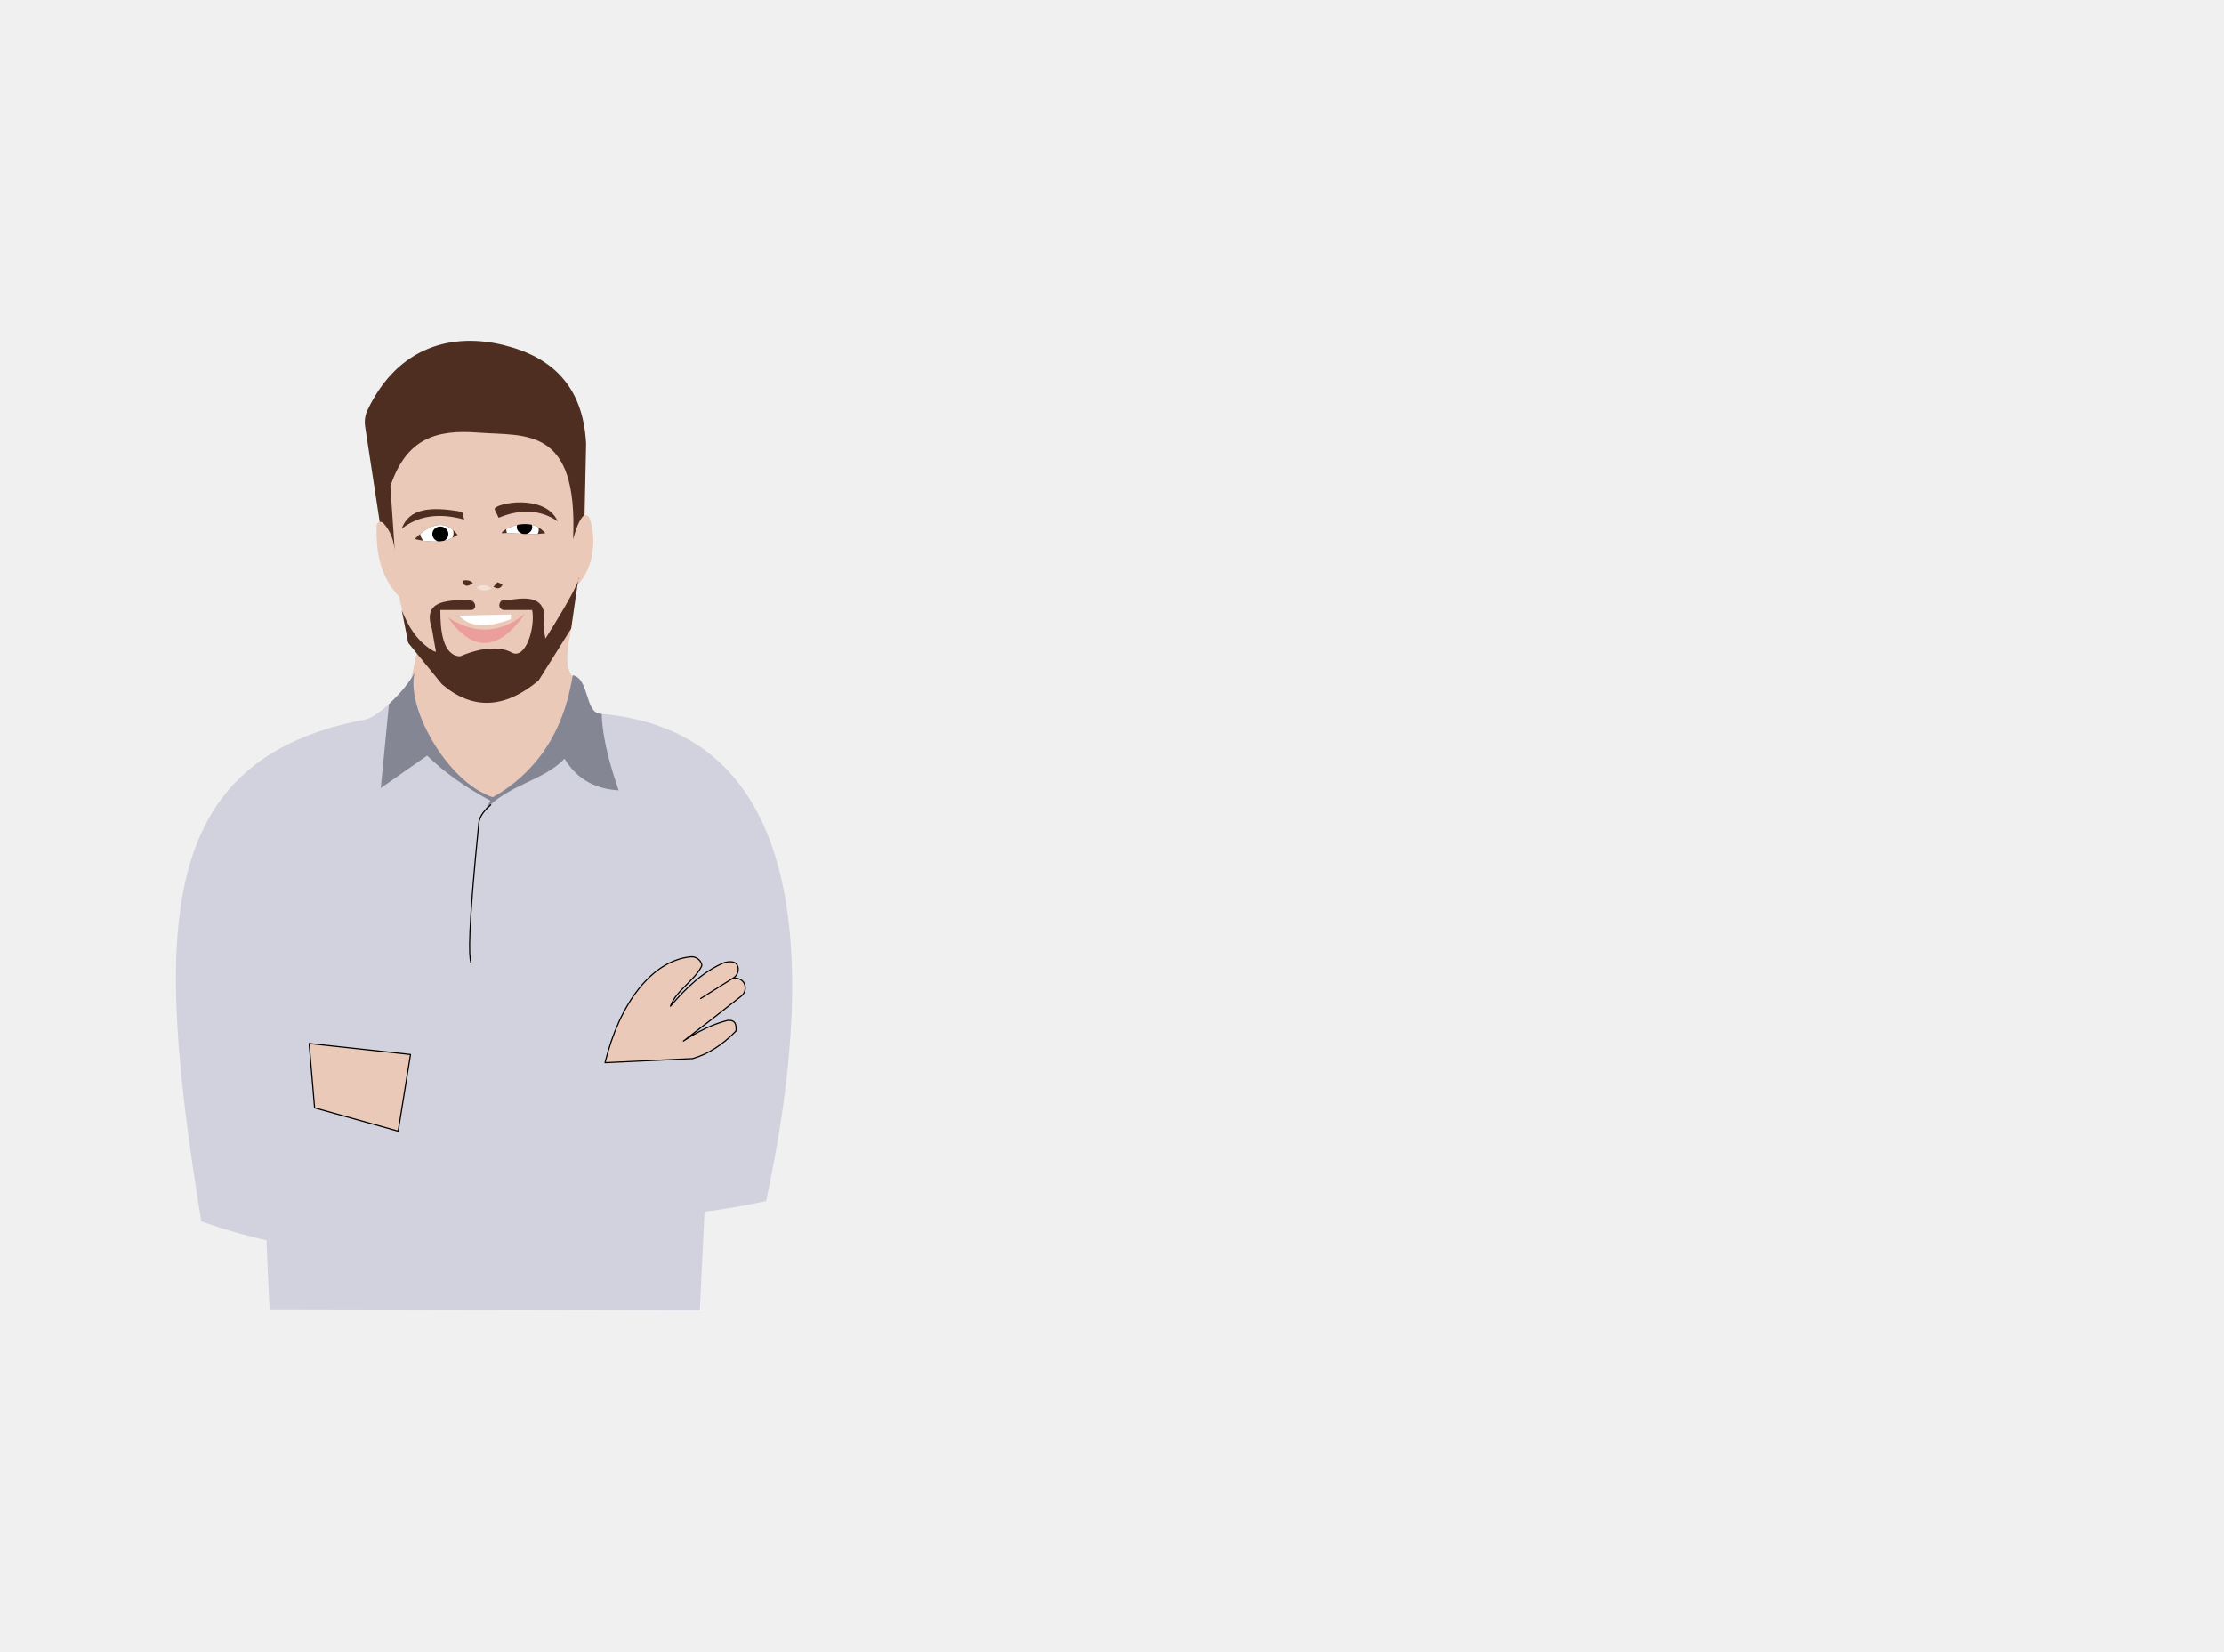
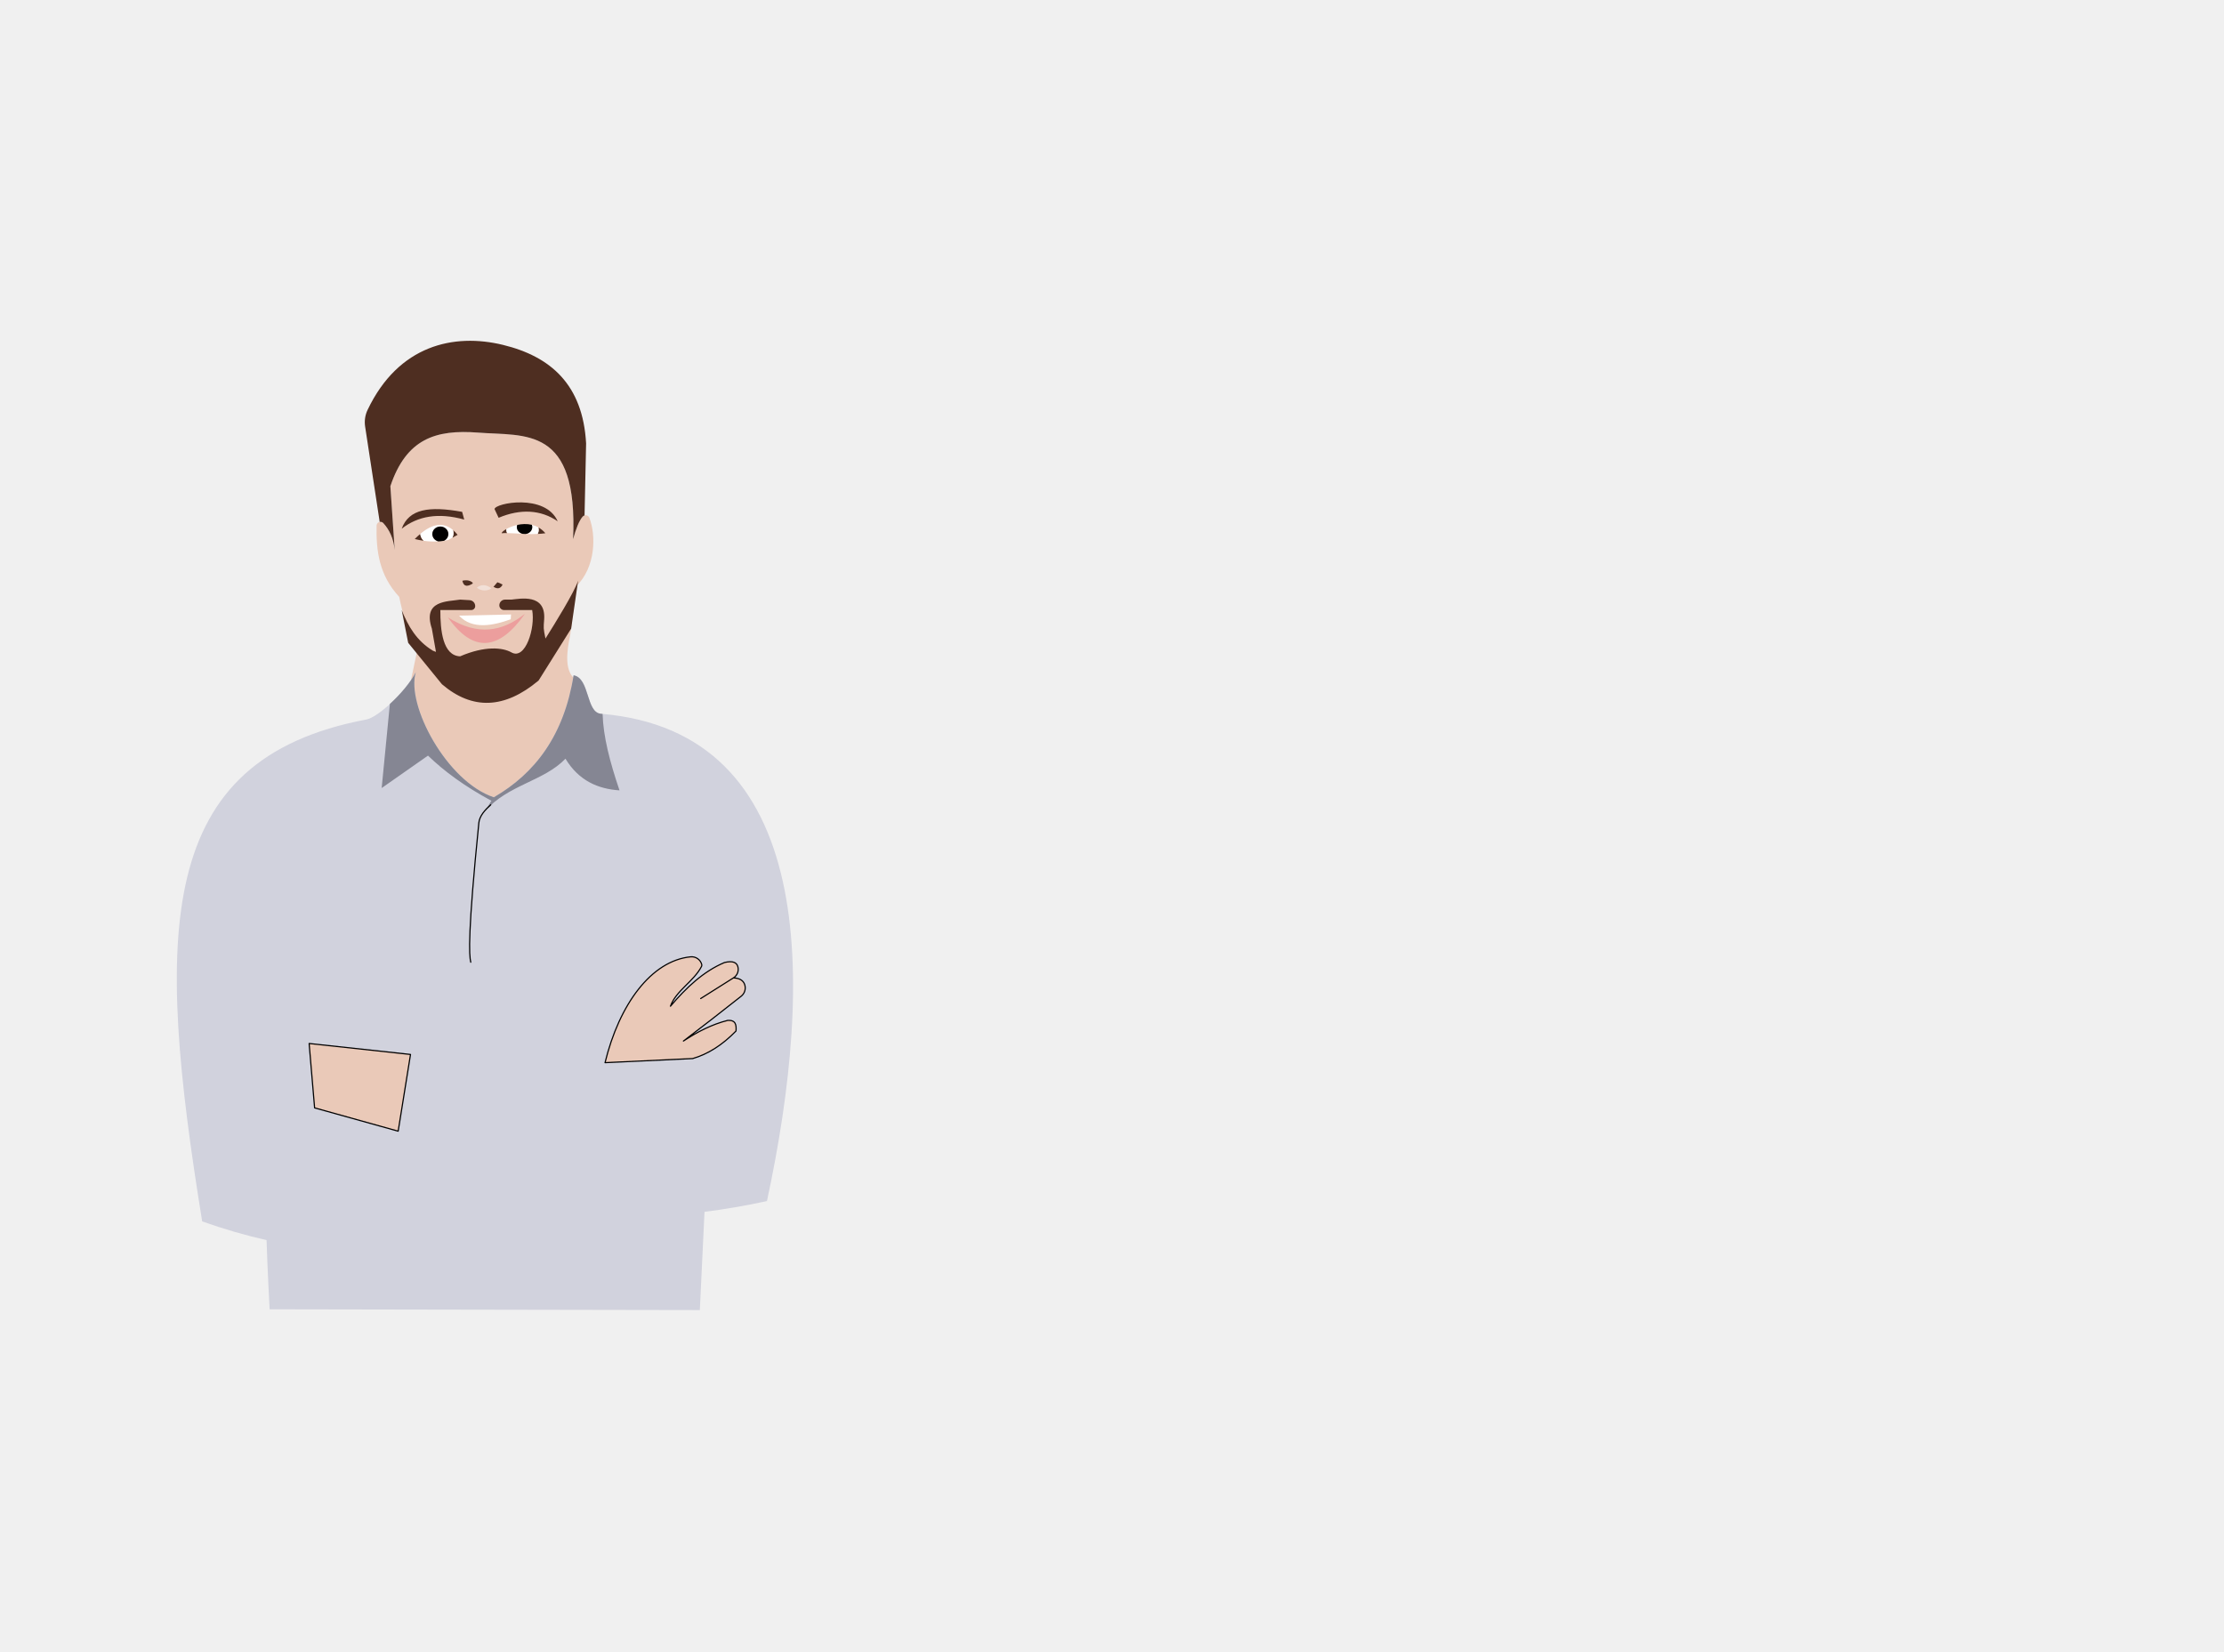
- <svg xmlns="http://www.w3.org/2000/svg" width="100%" height="100%" viewBox="0 0 1920 1426" version="1.1" xml:space="preserve" style="fill-rule:evenodd;clip-rule:evenodd;stroke-linecap:round;stroke-linejoin:round;stroke-miterlimit:1.5;">
-   <g id="Artboard1" transform="matrix(1,0,0,1.31963,0,0)">
-     <rect x="0" y="0" width="1920" height="1080" style="fill:none;" />
-     <g transform="matrix(1,0,0,1,-114.889,-77.4578)">
-       <g>
-         <g transform="matrix(1,0,0,0.757788,-363.645,-63.4526)">
-           <path d="M807.261,642.616C807.261,642.616 797.132,576.333 793.749,554.192C793.002,549.301 793.738,544.299 795.864,539.832C822.606,483.726 870.445,473.431 912.676,483.669C954.004,493.689 981.731,518.066 984.523,568.762L982.516,661.882C915.968,678.538 837.089,730.197 807.261,642.616Z" style="fill:rgb(78,46,33);" />
-         </g>
-         <g transform="matrix(1,0,0,0.757788,-363.645,-63.4526)">
-           <path d="M970.876,733.729C967.417,749.706 966.43,763.706 973.686,771.112L984.924,806.378L960,878.15L876.552,898.294L825.978,807.984L838.421,748.981C830.851,733.06 826.454,717.138 823.169,701.217C805.766,682.435 803.173,661.314 803.65,639.709C803.678,638.346 804.534,637.137 805.811,636.659C807.088,636.181 808.527,636.53 809.444,637.54C815.386,644.018 819.127,652.698 819.556,664.691L815.542,605.689C829.244,564.862 854.551,556.56 891.193,559.416C932.014,562.598 977.733,553.242 973.284,651.446C975.807,642.19 978.537,635.431 981.542,631.967C982.322,631.065 983.514,630.632 984.691,630.822C985.869,631.012 986.863,631.799 987.32,632.901C993.165,648.167 992.885,675.407 976.094,691.985L970.876,733.729" style="fill:rgb(234,201,184);" />
-         </g>
-         <g transform="matrix(1,0,0,0.757788,-363.645,-63.4526)">
-           <path d="M877.622,687.096C878.835,692.912 882.351,692.36 886.619,689.729L886.29,684.308L877.622,687.096Z" style="fill:rgb(78,46,33);" />
-         </g>
-         <g transform="matrix(1,0,0,0.757788,-363.645,-63.4526)">
-           <path d="M903.229,691.629C905.891,683.054 909.444,683.389 913.422,687.969C911.73,694.093 908.428,695.589 903.229,691.629" style="fill:rgb(78,46,33);" />
-         </g>
-         <g transform="matrix(1,0,0,0.757788,-363.645,-63.4526)">
-           <path d="M911.604,646.292C920.209,645.393 934.423,648.39 949.365,646.292C935.466,630.023 911.604,643.325 911.604,646.292Z" style="fill:rgb(78,46,33);" />
-           <clipPath id="_clip1">
-             <path d="M911.604,646.292C920.209,645.393 934.423,648.39 949.365,646.292C935.466,630.023 911.604,643.325 911.604,646.292Z" />
-           </clipPath>
-           <g clip-path="url(#_clip1)">
-             <g transform="matrix(1.29798,0.0127831,-0.0116308,1.18099,-171.736,-132.883)">
-               <ellipse cx="854.319" cy="647.888" rx="10.789" ry="8.786" style="fill:white;" />
-             </g>
-             <ellipse cx="931.384" cy="641.011" rx="6.679" ry="6.015" />
-           </g>
-         </g>
-         <g transform="matrix(1,0,0,0.757788,-360.285,-64.011)">
-           <path d="M860.916,718.413L928.147,716.908C905.737,748.516 883.327,751.025 860.916,718.413Z" style="fill:none;" />
-           <clipPath id="_clip2">
-             <path d="M860.916,718.413L928.147,716.908C905.737,748.516 883.327,751.025 860.916,718.413Z" />
-           </clipPath>
-           <g clip-path="url(#_clip2)">
-             <path d="M857.669,716.908C886.413,737.266 909.894,732.309 930.418,714.853C930.313,729.395 915.384,742.234 884.59,749.104L857.669,716.908" style="fill:rgb(236,158,157);" />
-             <g transform="matrix(1,0,0,0.884845,0,82.0598)">
-               <path d="M869.947,712.6L870.867,718.19C882.161,732.902 900.627,728.8 916.106,722.427L916.608,712.6L869.947,712.6Z" style="fill:white;" />
-             </g>
-           </g>
-         </g>
-         <g transform="matrix(1,0,0,0.757788,-363.645,-63.4526)">
-           <path d="M909.613,708.507C909.613,705.793 911.813,703.593 914.527,703.593L920.029,703.593C927.526,702.873 949.954,698.115 948.308,720.779C947.764,728.272 947.553,728.019 949.446,737.193C957.243,724.855 974.502,696.988 977.624,687.226L978.047,684.308C978.216,684.877 978.055,685.879 977.624,687.226L971.625,728.6L943.528,773.414C914.088,798.113 886.27,799.022 860.042,776.625L830.934,740.902L825.314,712.6C830.853,726.472 838.199,739.213 852.313,747.726C853.178,748.068 854.042,748.398 854.905,748.718L851.349,728.6C843.181,704.077 864.787,705.37 875.753,703.593C875.753,703.593 880.238,703.855 883.975,704.074C886.735,704.235 888.865,706.565 888.779,709.328C888.779,709.329 888.779,709.329 888.779,709.33C888.722,711.152 887.228,712.6 885.404,712.6C877.628,712.6 858.686,712.6 858.686,712.6C858.634,730.001 860.703,751.943 875.753,752.563C897.165,743.33 912.572,744.912 920.029,749.16C932.162,756.071 940.817,727.95 937.973,712.6L913.705,712.6C912.619,712.6 911.579,712.169 910.811,711.402C910.044,710.634 909.613,709.594 909.613,708.508C909.613,708.508 909.613,708.507 909.613,708.507Z" style="fill:rgb(78,46,33);" />
-         </g>
-         <g transform="matrix(1,0,0,0.757788,-363.645,-63.4526)">
-           <path d="M708.806,1229.1C706.924,1236.62 711.314,1316.27 711.314,1316.27L1082.71,1316.94L1090.36,1156.17C1090.36,1156.17 710.687,1221.57 708.806,1229.1Z" style="fill:rgb(209,210,221);" />
-         </g>
-         <g id="Shirt" transform="matrix(1,0,0,0.757788,-363.645,-63.4526)">
-           <path d="M836.711,766.295C828.651,782.177 804.581,805.124 794.02,807.11C610.792,841.563 612.022,991.642 652.312,1240.41C762.886,1279.54 865.044,1274.49 960,1231.62C1002.76,1238.91 1065.89,1238.98 1139.88,1222.84C1181.13,1031.1 1182.61,817.611 996.539,802.139C983.56,801.059 987.043,771.414 972.967,768.941C964.671,820.798 939.725,853.628 904.096,874.248C863.479,860.746 828.215,794.602 836.711,766.295Z" style="fill:rgb(209,210,221);" />
-           <clipPath id="_clip3">
-             <path d="M836.711,766.295C828.651,782.177 804.581,805.124 794.02,807.11C610.792,841.563 612.022,991.642 652.312,1240.41C762.886,1279.54 865.044,1274.49 960,1231.62C1002.76,1238.91 1065.89,1238.98 1139.88,1222.84C1181.13,1031.1 1182.61,817.611 996.539,802.139C983.56,801.059 987.043,771.414 972.967,768.941C964.671,820.798 939.725,853.628 904.096,874.248C863.479,860.746 828.215,794.602 836.711,766.295Z" />
-           </clipPath>
-           <g clip-path="url(#_clip3)">
-             <path d="M896.411,886.273C916.305,863.338 947.138,860.525 965.927,840.939C977.399,859.926 994.01,867.065 1012.59,868.273C1000.16,831.709 993.778,801.499 1000.86,775.606L978.594,753.606L896.411,886.273Z" style="fill:rgb(133,134,147);" />
-             <path d="M815.261,784.273L807.261,866.273L847.261,838.273C861.485,852.073 879.778,865.421 903.636,878.15L907.584,874.409L847.927,766.801C828.976,747.541 818.212,753.754 815.261,784.273Z" style="fill:rgb(133,134,147);" />
-           </g>
-         </g>
-         <g transform="matrix(1,0,0,0.757788,-363.645,-63.4526)">
-           <path d="M745.406,1086.8L832.924,1096.26L822.28,1162.49L750.137,1142.38L745.406,1086.8Z" style="fill:rgb(234,201,184);stroke:black;stroke-width:1px;" />
-         </g>
-         <g transform="matrix(1,0,0,0.757788,-363.645,-63.4526)">
-           <path d="M1084.35,1018.56C1083.19,1014.31 1079.11,1011.52 1074.72,1011.98C1040.82,1015.39 1013.2,1052.84 1000.86,1103.36L1076.55,1099.81C1089.57,1096.04 1102.05,1088.23 1113.94,1076.02C1114.35,1070.82 1113.72,1066.41 1106.8,1066.85C1093.1,1070.28 1080.55,1076.77 1068.53,1084.69C1084.21,1072.74 1100.35,1060.33 1118.45,1045.95C1121.47,1043.57 1122.66,1039.53 1121.42,1035.88C1120.24,1032.49 1117.27,1030.39 1111.69,1030.18L1083.44,1048C1083.44,1048 1103.5,1035.35 1111.82,1030.1C1115.01,1028.09 1116.53,1024.23 1115.57,1020.58C1114.56,1016.76 1111.09,1015.19 1104.01,1016.89C1085.83,1024.54 1071.02,1038.52 1057.34,1054.62C1061.99,1041.27 1077.49,1033.24 1084.18,1020.25C1084.44,1019.73 1084.5,1019.13 1084.35,1018.56C1084.35,1018.56 1084.35,1018.56 1084.35,1018.56Z" style="fill:rgb(234,201,184);stroke:black;stroke-width:1px;" />
-         </g>
-         <g transform="matrix(1,0,0,0.757788,-363.645,-63.4526)">
-           <path d="M879.311,634.496L877.5,627.829C848.99,622.678 831.559,625.268 825.314,642.382C839.282,631.477 856.78,628.275 879.311,634.496Z" style="fill:rgb(78,46,33);" />
-         </g>
-         <g transform="matrix(1,0,0,0.757788,-363.645,-63.4526)">
-           <path d="M905.476,625.454L909.008,632.955C927.824,625.018 945.47,625.95 960,635.999C949.348,611.73 905.848,620.243 905.476,625.454Z" style="fill:rgb(78,46,33);" />
-         </g>
-         <g transform="matrix(1,0,0,0.757788,-363.645,-63.4526)">
-           <path d="M902.166,880.754C897.406,884.932 892.531,890.303 891.934,896.212C882.309,991.555 883.478,1010.31 884.932,1016.64" style="fill:none;stroke:black;stroke-width:1px;" />
-         </g>
-         <g transform="matrix(1,0,0,0.757788,-363.645,-63.4526)">
-           <path d="M873.585,647.683C863.366,634.807 850.923,636.755 836.594,651.28C847.311,653.953 856.976,654.172 865.637,652.05L873.585,647.683Z" style="fill:rgb(78,46,33);" />
-           <clipPath id="_clip4">
-             <path d="M873.585,647.683C863.366,634.807 850.923,636.755 836.594,651.28C847.311,653.953 856.976,654.172 865.637,652.05L873.585,647.683Z" />
-           </clipPath>
-           <g clip-path="url(#_clip4)">
-             <g transform="matrix(1.3356,0.0131535,-0.0124289,1.26202,-277.33,-182.798)">
-               <ellipse cx="854.319" cy="647.888" rx="10.789" ry="8.786" style="fill:white;" />
-             </g>
-             <ellipse cx="858.686" cy="647.026" rx="6.936" ry="6.535" />
-           </g>
-         </g>
-         <g transform="matrix(1,0,0,0.757788,-363.645,-63.4526)">
-           <path d="M873.307,688.96C878.924,686.119 883.656,686.321 886.533,688.96C886.533,688.96 887.279,689.957 888.366,691.407C890.325,694.022 893.37,695.6 896.636,695.694C899.901,695.788 903.032,694.388 905.139,691.891C905.941,690.944 906.859,689.864 907.92,688.624C909.476,689.098 910.769,689.735 911.919,690.361C913.631,691.294 915.724,691.17 917.313,690.041C918.902,688.911 919.708,686.975 919.389,685.052C918.325,678.079 916.067,674.948 913.626,672.404L901.714,667.023L873.307,689.099" style="fill:rgb(234,201,184);" />
-           <clipPath id="_clip5">
-             <path d="M873.307,688.96C878.924,686.119 883.656,686.321 886.533,688.96C886.533,688.96 887.279,689.957 888.366,691.407C890.325,694.022 893.37,695.6 896.636,695.694C899.901,695.788 903.032,694.388 905.139,691.891C905.941,690.944 906.859,689.864 907.92,688.624C909.476,689.098 910.769,689.735 911.919,690.361C913.631,691.294 915.724,691.17 917.313,690.041C918.902,688.911 919.708,686.975 919.389,685.052C918.325,678.079 916.067,674.948 913.626,672.404L901.714,667.023L873.307,689.099" />
-           </clipPath>
-           <g clip-path="url(#_clip5)">
-             <g transform="matrix(1,0,0,1,0.324638,2.71284)">
-               <path d="M886.619,693.826L905.496,693.826C898.556,686.705 892.243,686.479 886.619,693.826Z" style="fill:rgb(242,224,215);" />
-             </g>
-           </g>
-         </g>
+ <svg xmlns="http://www.w3.org/2000/svg" fill-rule="evenodd" stroke-linecap="round" stroke-linejoin="round" stroke-miterlimit="1.5" clip-rule="evenodd" viewBox="0 0 1920 1426">
+   <path id="Guy" fill="none" d="M0 0h1920v1425.2H0z" />
+   <path id="head-skin" fill="#eac9b8" d="M492.342 547.779c-3.459 15.977-4.446 29.978 2.81 37.383l11.238 35.267-24.924 71.772-83.448 20.144-50.574-90.311 12.443-59.002c-7.57-15.922-11.967-31.843-15.253-47.765-17.402-18.782-19.995-39.902-19.518-61.508a3.328 3.328 0 015.793-2.169c5.943 6.478 9.684 15.159 10.113 27.152l-4.014-59.003c13.702-40.827 39.008-49.128 75.651-46.272 40.821 3.181 86.539-6.175 82.091 92.029 2.522-9.256 5.253-16.015 8.258-19.478a3.438 3.438 0 015.778.933c5.845 15.267 5.565 42.507-11.226 59.085l-5.218 41.743" />
+   <path id="hair" fill="#4e2e21" d="M327.794 450.563l-12.579-82.321a24.735 24.735 0 012.114-14.36c26.743-56.106 74.582-66.4 116.813-56.162 41.328 10.019 69.055 34.396 71.847 85.092l-1.34 62.153c-.627.182-1.2.543-1.641 1.053-3.005 3.463-5.736 10.222-8.258 19.478 4.448-98.204-41.27-88.848-82.091-92.029-36.643-2.856-61.949 5.445-75.651 46.272l3.751 55.143c.127 1.247.215 2.533.263 3.86l-.263-3.86c-1.021-10.027-4.564-17.53-9.85-23.292a3.326 3.326 0 00-3.115-1.027z" />
+   <g id="nose">
+     <path fill="#4e2e21" d="M399.154 501.37c3.677-.91 6.752-.279 8.845 1.641l.042.057.044.711c-4.208 2.594-7.685 3.168-8.931-2.409zM425.981 506.53l.623-.589c.803-.947 1.721-2.026 2.782-3.267 1.555.474 2.849 1.111 3.999 1.737l.522.196c-1.645 3.496-4.267 4.26-7.926 1.923z" />
+     <path fill="#f2e0d7" d="M411.662 507.331c3.875-3.093 8.099-2.826 12.606.612-1.783 1.238-3.944 1.866-6.167 1.802a10.576 10.576 0 01-6.439-2.414z" />
+   </g>
+   <g id="eye-right">
+     <g id="eye-socket" fill="#4e2e21">
+       <path d="M464.836 455.36c2.143 1.195 4.156 2.83 5.995 4.982a67.973 67.973 0 01-6.688.606 7.417 7.417 0 00.947-3.576l-.254-2.012zM437.134 456.74l-.052.356a6.878 6.878 0 00.675 3.101c-1.699-.045-3.27-.003-4.688.145 0-.755 1.547-2.181 4.065-3.602z" />
+     </g>
+     <g id="eye-ball">
+       <g id="eye-white" fill="#fff">
+         <path d="M462.185 454.047l2.651 1.313.254 2.012a7.417 7.417 0 01-.947 3.576c-3.559.196-7.034.166-10.347.042 3.249-.398 5.732-2.904 5.732-5.928 0-.701-.133-1.373-.401-1.982l3.058.967zM446.537 453.181a4.797 4.797 0 00-.367 1.881c0 2.811 2.146 5.174 5.028 5.806-4.987-.248-9.557-.641-13.441-.671a6.878 6.878 0 01-.675-3.101l.052-.356c2.409-1.366 5.704-2.742 9.403-3.559z" />
      </g>
+       <path id="eye-black" d="M446.289 454l.248-.819c3.931-.875 8.319-1.129 12.59-.101l.278.884.123 1.098-.13 1.161-.116.371-.246.711-.227.419-.339.561-.342.422-.396.431-.474.409-.402.298-.63.378-.346.169-.82.32-.216.06-1.048.218-2.598-.122a6.298 6.298 0 01-1.725-.645l-.284-.139-.389-.27-.557-.415-.321-.309-.471-.515-.258-.349-.363-.601-.186-.372-.246-.715-.101-.346-.127-1.13.119-1.062z" />
    </g>
  </g>
+   <path id="beard" fill="#4e2e21" d="M431.078 522.557c0-2.714 2.2-4.914 4.914-4.914h5.503c7.497-.719 29.925-5.478 28.279 17.186-.544 7.493-.755 7.24 1.138 16.415 7.797-12.338 25.056-40.206 28.178-49.967 0 0 .431-1.347 0 0l-5.999 41.374-28.097 44.814c-29.44 24.698-57.258 25.607-83.487 3.211l-29.108-35.723-5.619-28.302c5.539 13.871 12.885 26.613 26.998 35.125.866.342 1.73.673 2.593.993l-3.557-20.118c-8.167-24.523 13.439-23.231 24.405-25.008l8.222.481a5.105 5.105 0 014.804 5.255l-.001.001a3.375 3.375 0 01-3.374 3.271h-26.718c-.052 17.4 2.017 39.342 17.067 39.963 21.412-9.233 36.819-7.652 44.276-3.404 12.132 6.911 20.788-21.209 17.943-36.559H435.17a4.089 4.089 0 01-2.893-1.199 4.089 4.089 0 01-1.199-2.893v-.002z" />
+   <path id="shirt" fill="#d1d2dd" d="M230.13 1070.6c-18.288-4.127-36.813-9.496-55.581-16.137-40.29-248.765-41.519-398.844 141.708-433.297 10.561-1.986 34.632-24.934 42.691-40.815-8.496 28.306 26.769 94.451 67.385 107.953 35.629-20.621 60.575-53.45 68.872-105.308 14.075 2.474 10.592 32.119 23.572 33.198 186.07 15.472 184.595 228.963 143.345 420.699-18.716 4.081-36.737 7.127-53.909 9.28l-4.039 84.82-371.394-.666s-1.877-34.05-2.65-59.727z" />
+   <path id="hand-left" fill="#eac9b8" stroke="#000" stroke-width="1" d="M266.872 900.85l87.517 9.461-10.644 66.23-72.143-20.106-4.73-55.585z" />
+   <path id="hand-right" fill="#eac9b8" stroke="#000" stroke-width="1" d="M605.82 832.611a9.02 9.02 0 00-9.63-6.584c-33.906 3.409-61.529 40.859-73.861 91.38l75.691-3.548c13.016-3.768 25.494-11.582 37.385-23.788.414-5.205-.218-9.606-7.141-9.168-13.702 3.422-26.253 9.914-38.267 17.837 15.678-11.95 31.82-24.363 49.92-38.734a9.1 9.1 0 002.97-10.071c-1.182-3.396-4.148-5.494-9.726-5.707l-28.257 17.821 28.381-17.899a8.646 8.646 0 003.747-9.52c-1.008-3.815-4.48-5.389-11.555-3.689-18.181 7.653-32.989 21.631-46.667 37.727 4.644-13.345 20.148-21.376 26.836-34.368a2.364 2.364 0 00.167-1.687l.007-.002z" />
+   <path id="brow-left" fill="#4e2e21" d="M400.777 448.546l-1.811-6.667c-28.51-5.15-45.941-2.56-52.186 14.554 13.968-10.905 31.466-14.108 53.997-7.887z" />
+   <path id="brow-right" fill="#4e2e21" d="M426.942 439.504l3.532 7.501c18.816-7.936 36.462-7.004 50.992 3.045-10.652-24.27-54.152-15.757-54.524-10.546z" />
+   <g id="eye-socket1" fill="#4e2e21">
+     <path d="M362.816 460.936c.195 2.223 1.252 4.267 2.959 5.919a76.802 76.802 0 01-7.715-1.525c1.607-1.629 3.19-3.1 4.756-4.394zM391.059 457.553c1.378 1.168 2.703 2.556 3.992 4.181l-4.563 2.507a8.388 8.388 0 001.034-3.963 7.451 7.451 0 00-.463-2.725z" />
+   </g>
+   <path id="eye-white1" fill="#fff" d="M362.816 460.936c10.57-8.894 20.03-10.354 28.243-3.383.33.875.472 1.787.463 2.725a8.388 8.388 0 01-1.034 3.963l-3.385 1.86a42.863 42.863 0 01-3.772.751c2.229-1.052 3.756-3.247 3.756-5.776 0-3.607-3.107-6.535-6.935-6.535-3.828 0-6.936 2.928-6.936 6.535 0 3.055 2.228 5.622 5.23 6.313-4.015.281-8.23.106-12.671-.534-1.71-1.618-2.803-3.668-2.959-5.919z" />
+   <path id="collar" fill="#858693" d="M336.582 607.716c9.053-8.228 18.029-18.823 22.366-27.37-8.496 28.306 26.769 94.451 67.385 107.953 35.629-20.621 60.575-53.45 68.872-105.308 14.075 2.474 10.592 32.119 23.572 33.198l1.448.147c.579 19.528 6.214 41.311 14.607 65.987-18.584-1.208-35.195-8.347-46.667-27.333-18.789 19.586-49.622 22.399-69.516 45.333l5.579-9.007c-23.056-12.462-40.834-25.512-54.73-38.993l-40 28 7.084-72.607z" />
+   <path id="shirt-line" fill="none" stroke="#000" stroke-width="1" d="M423.631 694.804c-4.759 4.178-9.634 9.549-10.231 15.459-9.625 95.343-8.457 114.098-7.002 120.426" />
+   <path id="eye-black1" d="M381.549 454.674c3.161.612 5.538 3.248 5.538 6.402l-.245 1.632-.139.425-.56 1.178-.158.276-1.094 1.237-.123.096-1.437.932-2.913.399-1.972.138a6.766 6.766 0 01-1.963-.787l-.124-.064-.441-.32-.543-.423-.349-.352-.476-.544-.275-.388-.372-.646-.196-.409-.255-.774-.105-.378-.131-1.228c0-3.607 3.108-6.535 6.936-6.535l1.397.133z" />
+   <g id="mouth">
+     <path id="lip" fill="#ec9e9d" d="M452.68 530.228l.292-.007c-22.116 31.194-44.232 34.047-66.308 2.757 25.701 16.363 47.149 12.209 66.016-2.75z" />
+     <path id="teeth" fill="#fff" d="M441.169 530.485l-.238 4.124c-15.208 5.541-33.3 9.141-44.623-3.119l44.861-1.005z" />
+   </g>
</svg>
